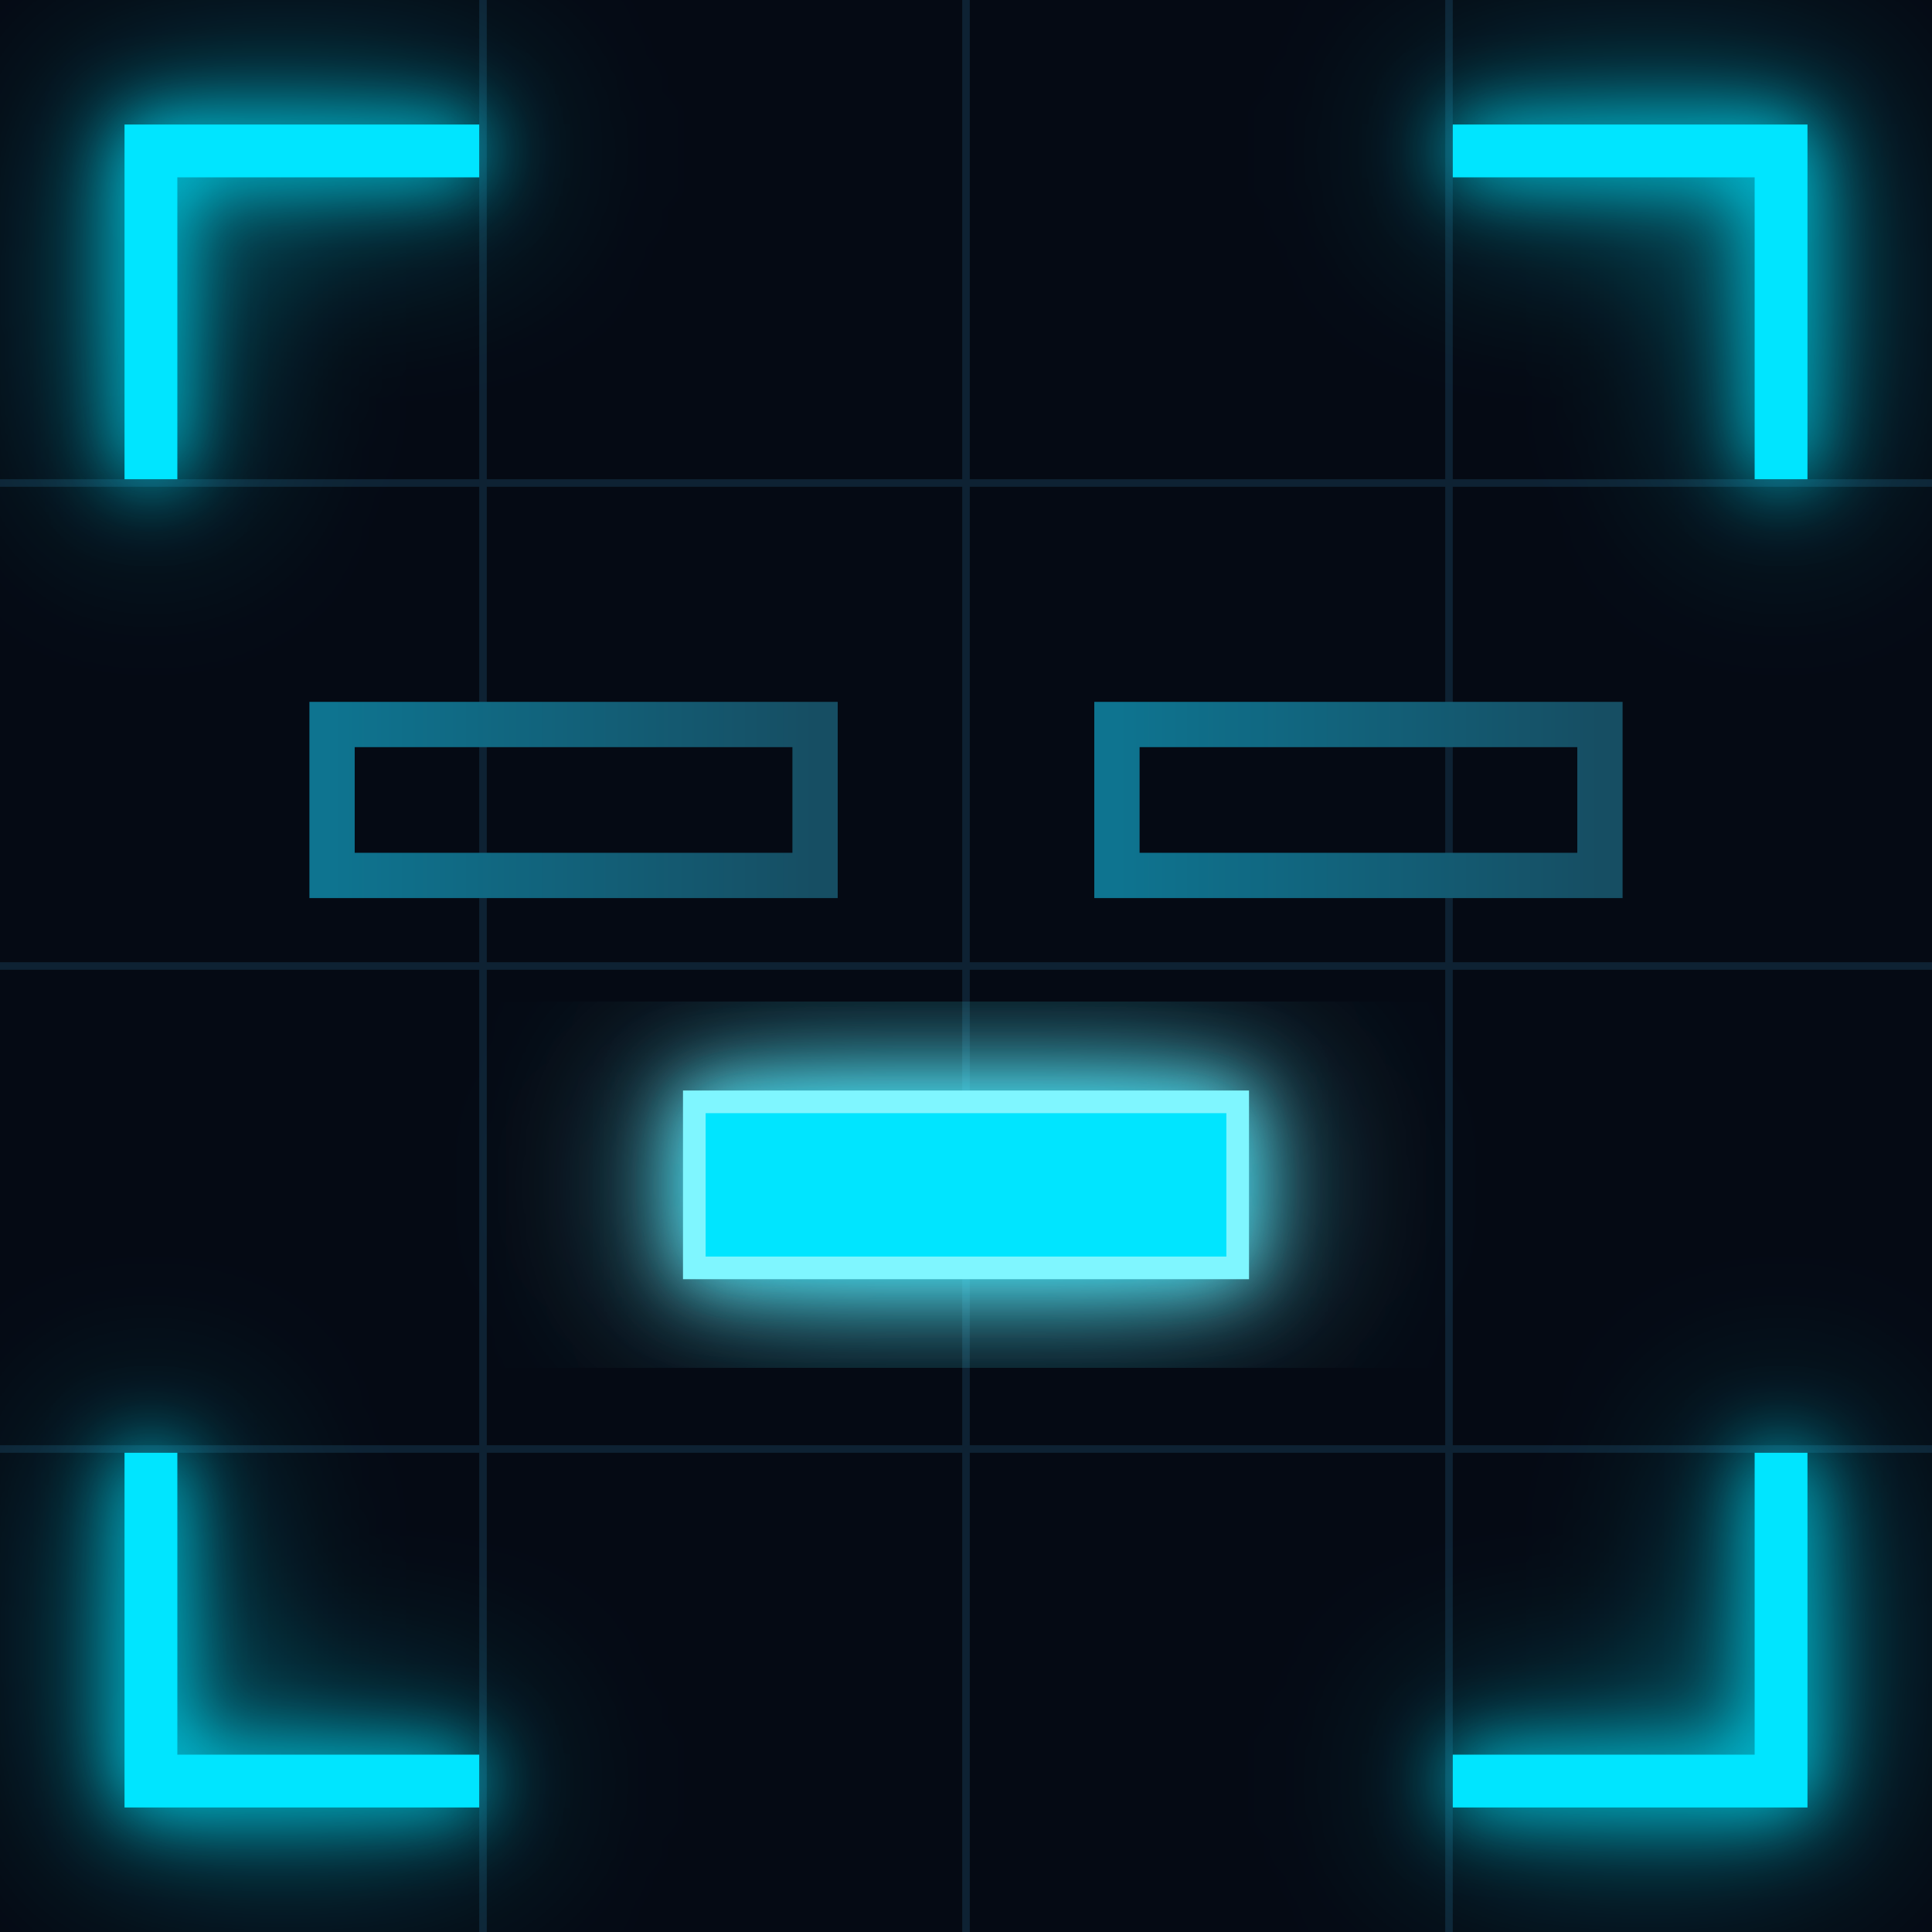
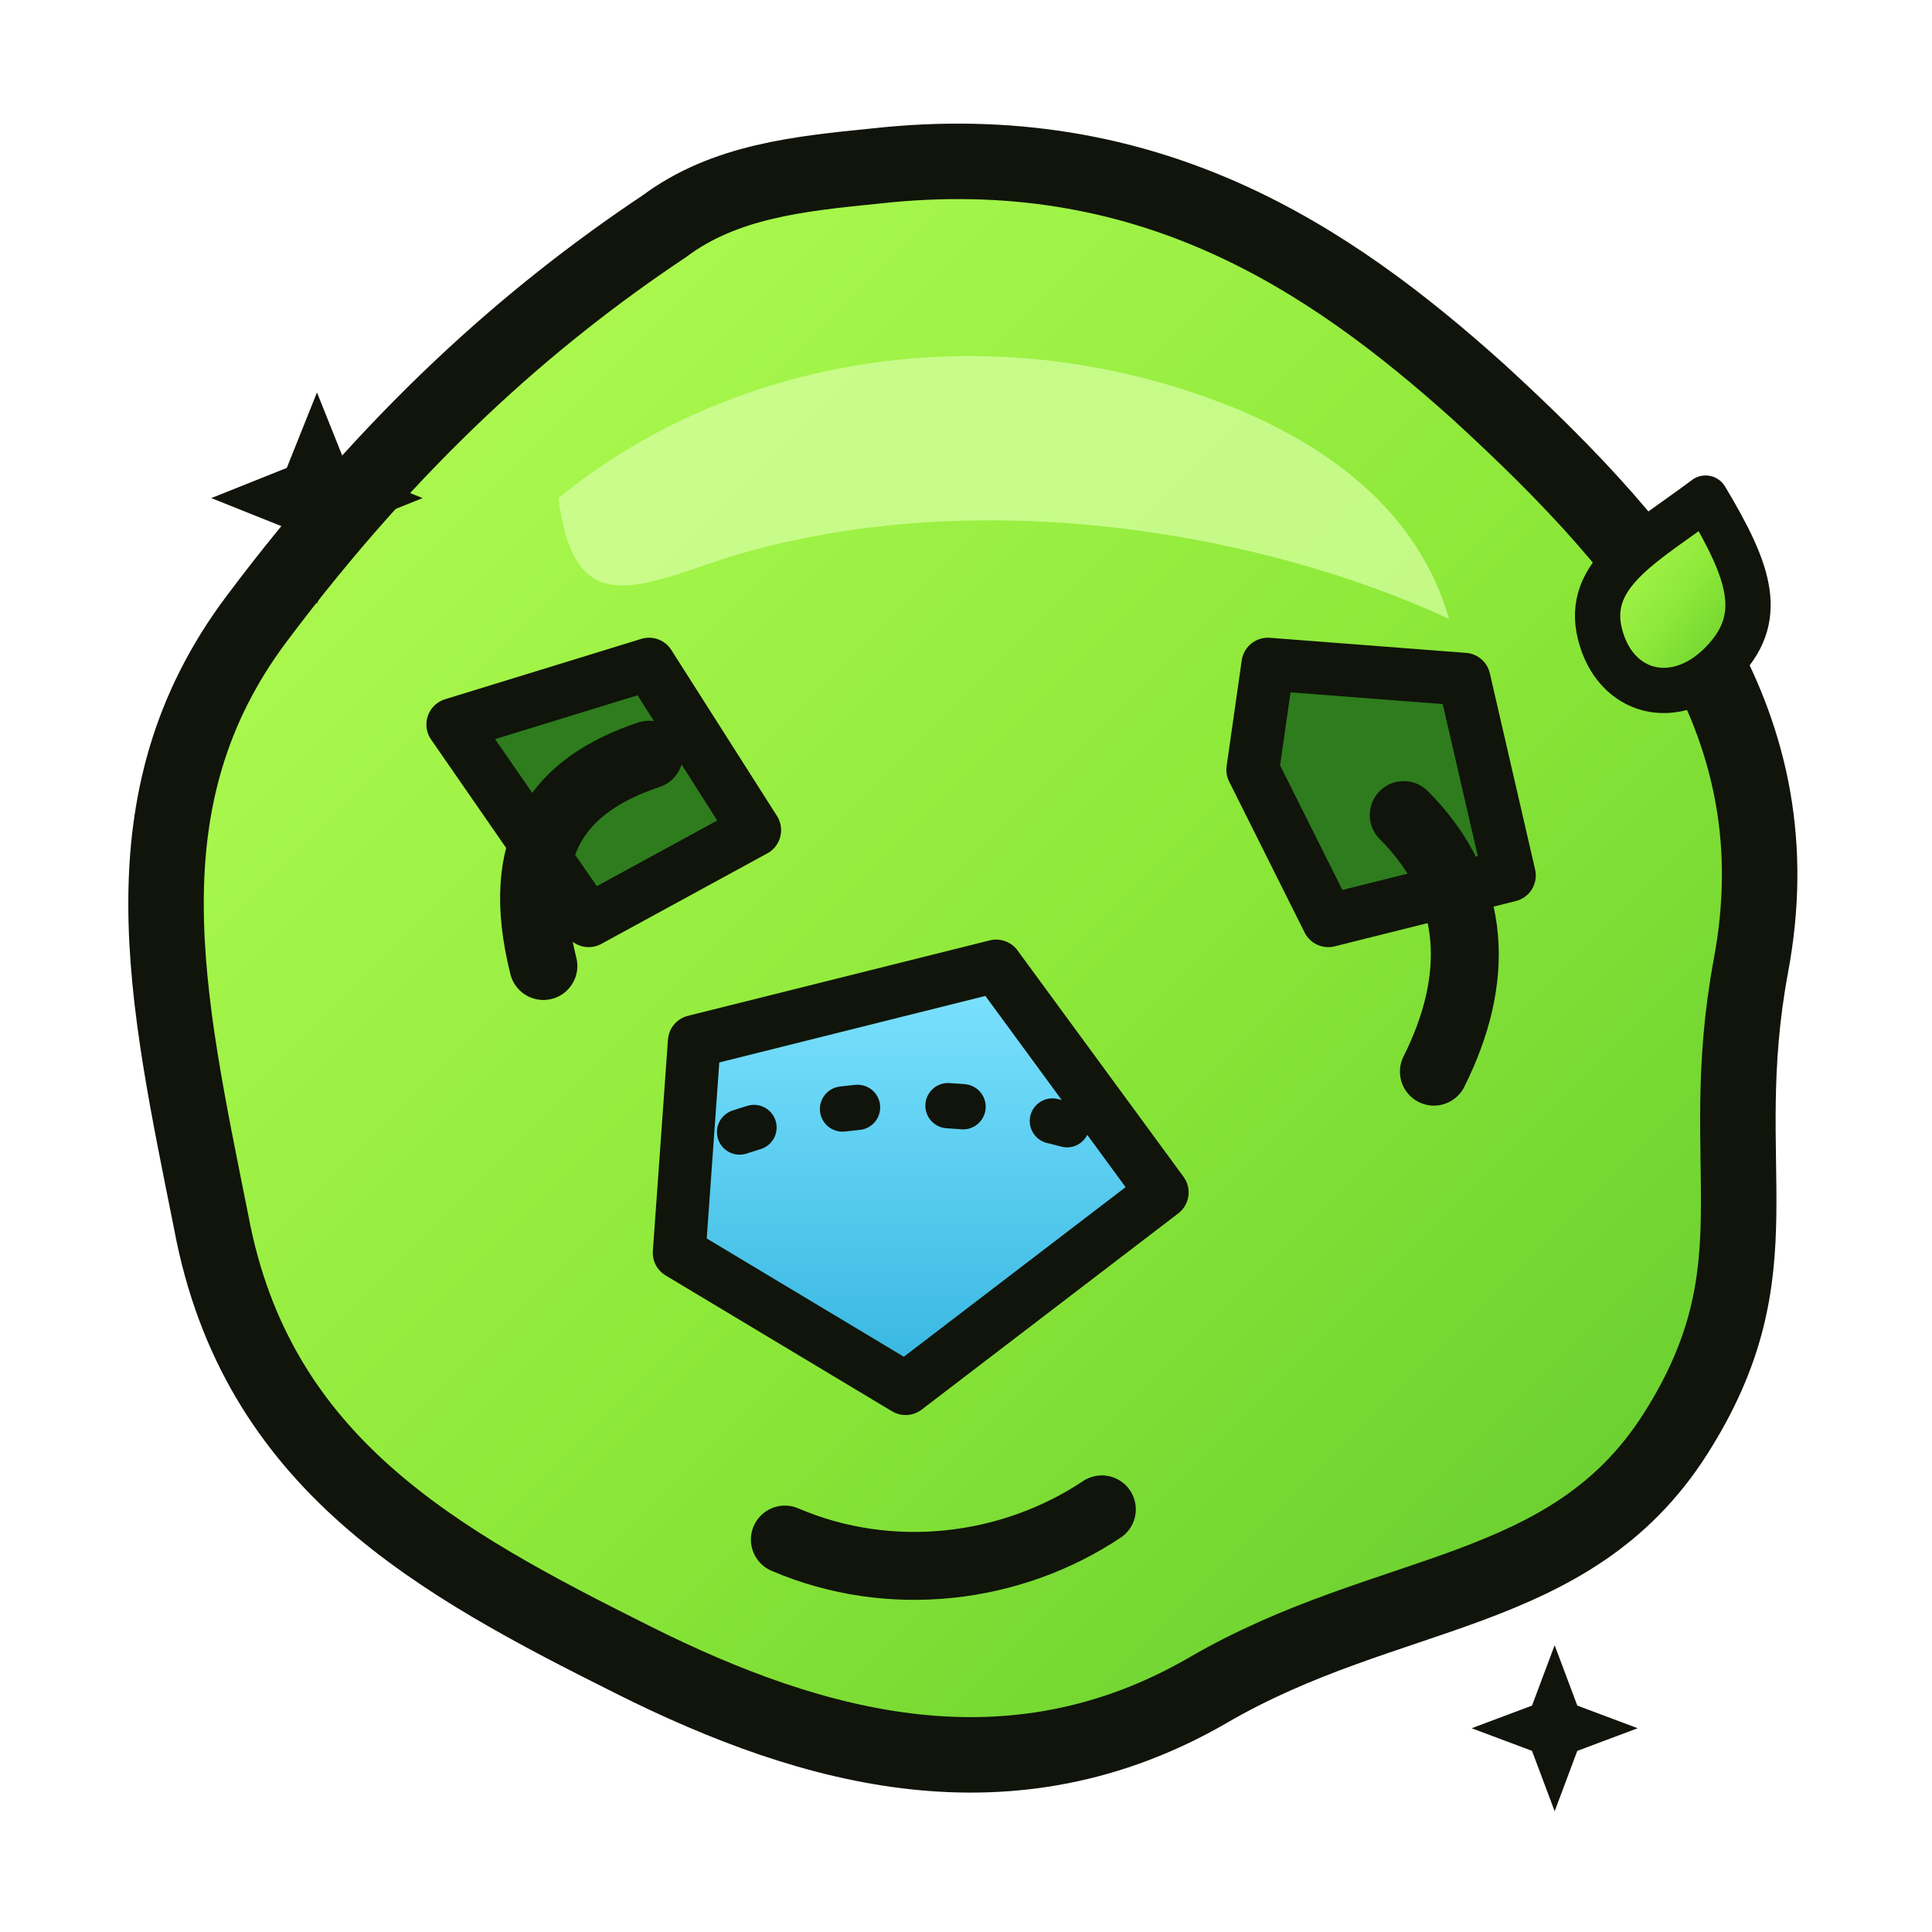
<svg xmlns="http://www.w3.org/2000/svg" width="256" height="256" viewBox="0 0 256 256" role="img" aria-labelledby="title desc">
  <defs>
-     <filter id="glow" x="-60%" y="-60%" width="220%" height="220%">
-       <feGaussianBlur stdDeviation="5" result="b1" />
-       <feGaussianBlur stdDeviation="11" result="b2" />
-       <feMerge>
-         <feMergeNode in="b2" />
-         <feMergeNode in="b1" />
-         <feMergeNode in="SourceGraphic" />
-       </feMerge>
-     </filter>
-     <linearGradient id="dim" x1="0" y1="0" x2="1" y2="0">
-       <stop offset="0" stop-color="#0E7490" />
-       <stop offset="1" stop-color="#164E63" />
+     <linearGradient id="goo" x1="0" y1="0" x2="1" y2="1">
+       <stop offset="0" stop-color="#B8FF58" />
+       <stop offset="0.55" stop-color="#8CE838" />
+       <stop offset="1" stop-color="#5FC72E" />
+     </linearGradient>
+     <linearGradient id="goo2" x1="0" y1="0" x2="0" y2="1">
+       <stop offset="0" stop-color="#7EE3FF" />
+       <stop offset="1" stop-color="#35B5E0" />
    </linearGradient>
  </defs>
-   <rect width="256" height="256" fill="#050A14" />
-   <g stroke="#0E2233" stroke-width="1">
-     <path d="M0 64H256M0 128H256M0 192H256" />
-     <path d="M64 0V256M128 0V256M192 0V256" />
+   <path d="M116 22            C 152 18 176 34 196 52            C 220 74 238 96 232 128            C 227 155 236 168 222 190            C 208 212 184 210 160 224            C 134 239 108 232 84 220            C 58 207 34 194 28 162            C 22 132 16 106 34 82            C 52 58 70 42 88 30            C 96 24 106 23 116 22 Z" fill="url(#goo)" stroke="#10140A" stroke-width="10" stroke-linejoin="round" />
+   <path d="M74 66 C 96 48 128 42 158 52 C 176 58 188 68 192 82            C 166 70 128 64 96 74 C 84 78 76 82 74 66 Z" fill="#D6FFA0" opacity="0.75" />
+   <g stroke="#10140A" stroke-width="7" stroke-linejoin="round">
+     <path d="M60 96 l 26 -8 l 14 22 l -22 12 Z" fill="#2E7C1E" />
+     <path d="M168 88 l 26 2 l 6 26 l -24 6 l -10 -20 Z" fill="#2E7C1E" />
+     <path d="M92 138 l 40 -10 l 22 30 l -34 26 l -30 -18 Z" fill="url(#goo2)" />
  </g>
-   <g fill="none" stroke="#00E5FF" stroke-width="7" stroke-linecap="square" filter="url(#glow)">
-     <path d="M20 60V20H60" />
-     <path d="M196 20H236V60" />
-     <path d="M236 196V236H196" />
-     <path d="M60 236H20V196" />
+   <g fill="none" stroke="#10140A" stroke-width="9" stroke-linecap="round">
+     <path d="M72 128 C 68 112 74 104 86 100" />
+     <path d="M186 108 C 196 118 196 130 190 142" />
+     <path d="M104 204 C 118 210 134 208 146 200" />
  </g>
-   <g stroke-linecap="square">
-     <rect x="44" y="96" width="64" height="20" fill="none" stroke="url(#dim)" stroke-width="6" />
-     <rect x="148" y="96" width="64" height="20" fill="none" stroke="url(#dim)" stroke-width="6" />
-     <rect x="92" y="146" width="72" height="22" fill="#00E5FF" stroke="#7FF6FF" stroke-width="3" filter="url(#glow)" />
-   </g>
-   <path d="M92 157H164" stroke="#B6FF00" stroke-width="4" stroke-linecap="square" filter="url(#glow)" />
+   <path d="M98 150 C 116 144 136 146 150 152" fill="none" stroke="#10140A" stroke-width="6" stroke-linecap="round" stroke-dasharray="2 12" />
+   <path d="M226 66 c 6 10 8 16 2 22 c -6 6 -14 4 -16 -4 c -2 -8 6 -12 14 -18 Z" fill="url(#goo)" stroke="#10140A" stroke-width="6" stroke-linejoin="round" />
+   <path d="M42 52 l 4 10 l 10 4 l -10 4 l -4 10 l -4 -10 l -10 -4 l 10 -4 Z" fill="#10140A" />
+   <path d="M206 218 l 3 8 l 8 3 l -8 3 l -3 8 l -3 -8 l -8 -3 l 8 -3 Z" fill="#10140A" />
</svg>
